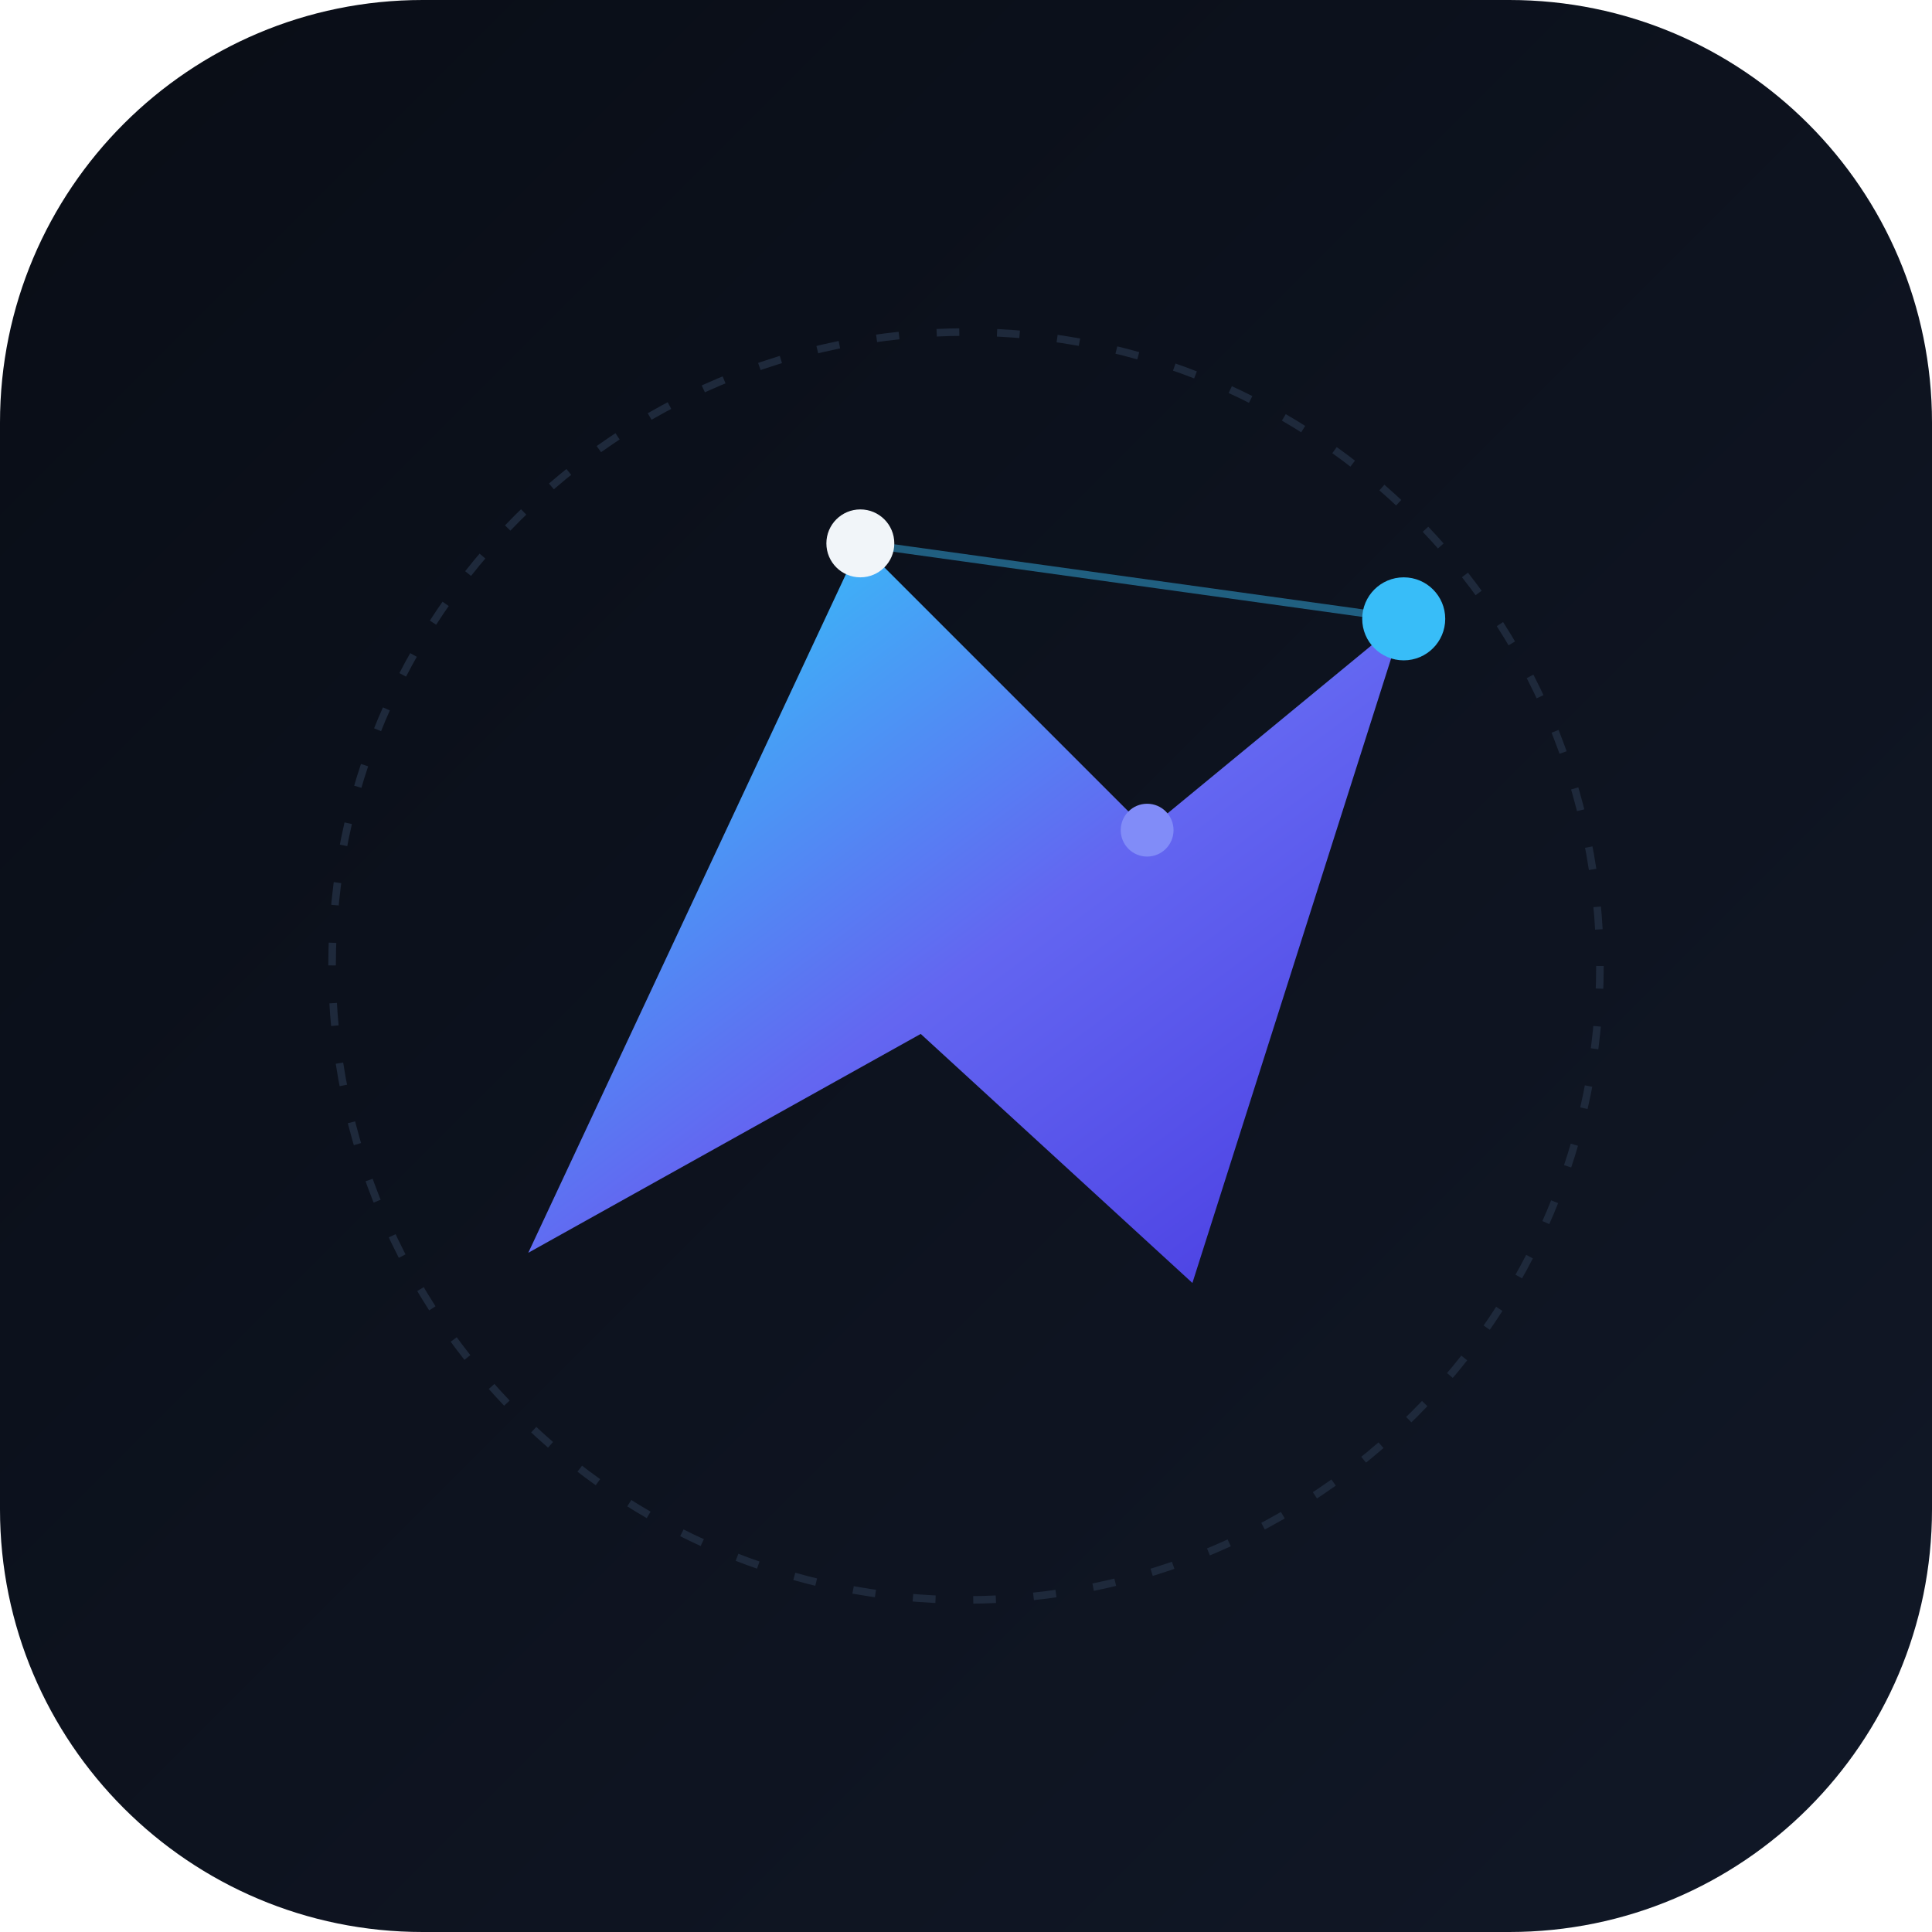
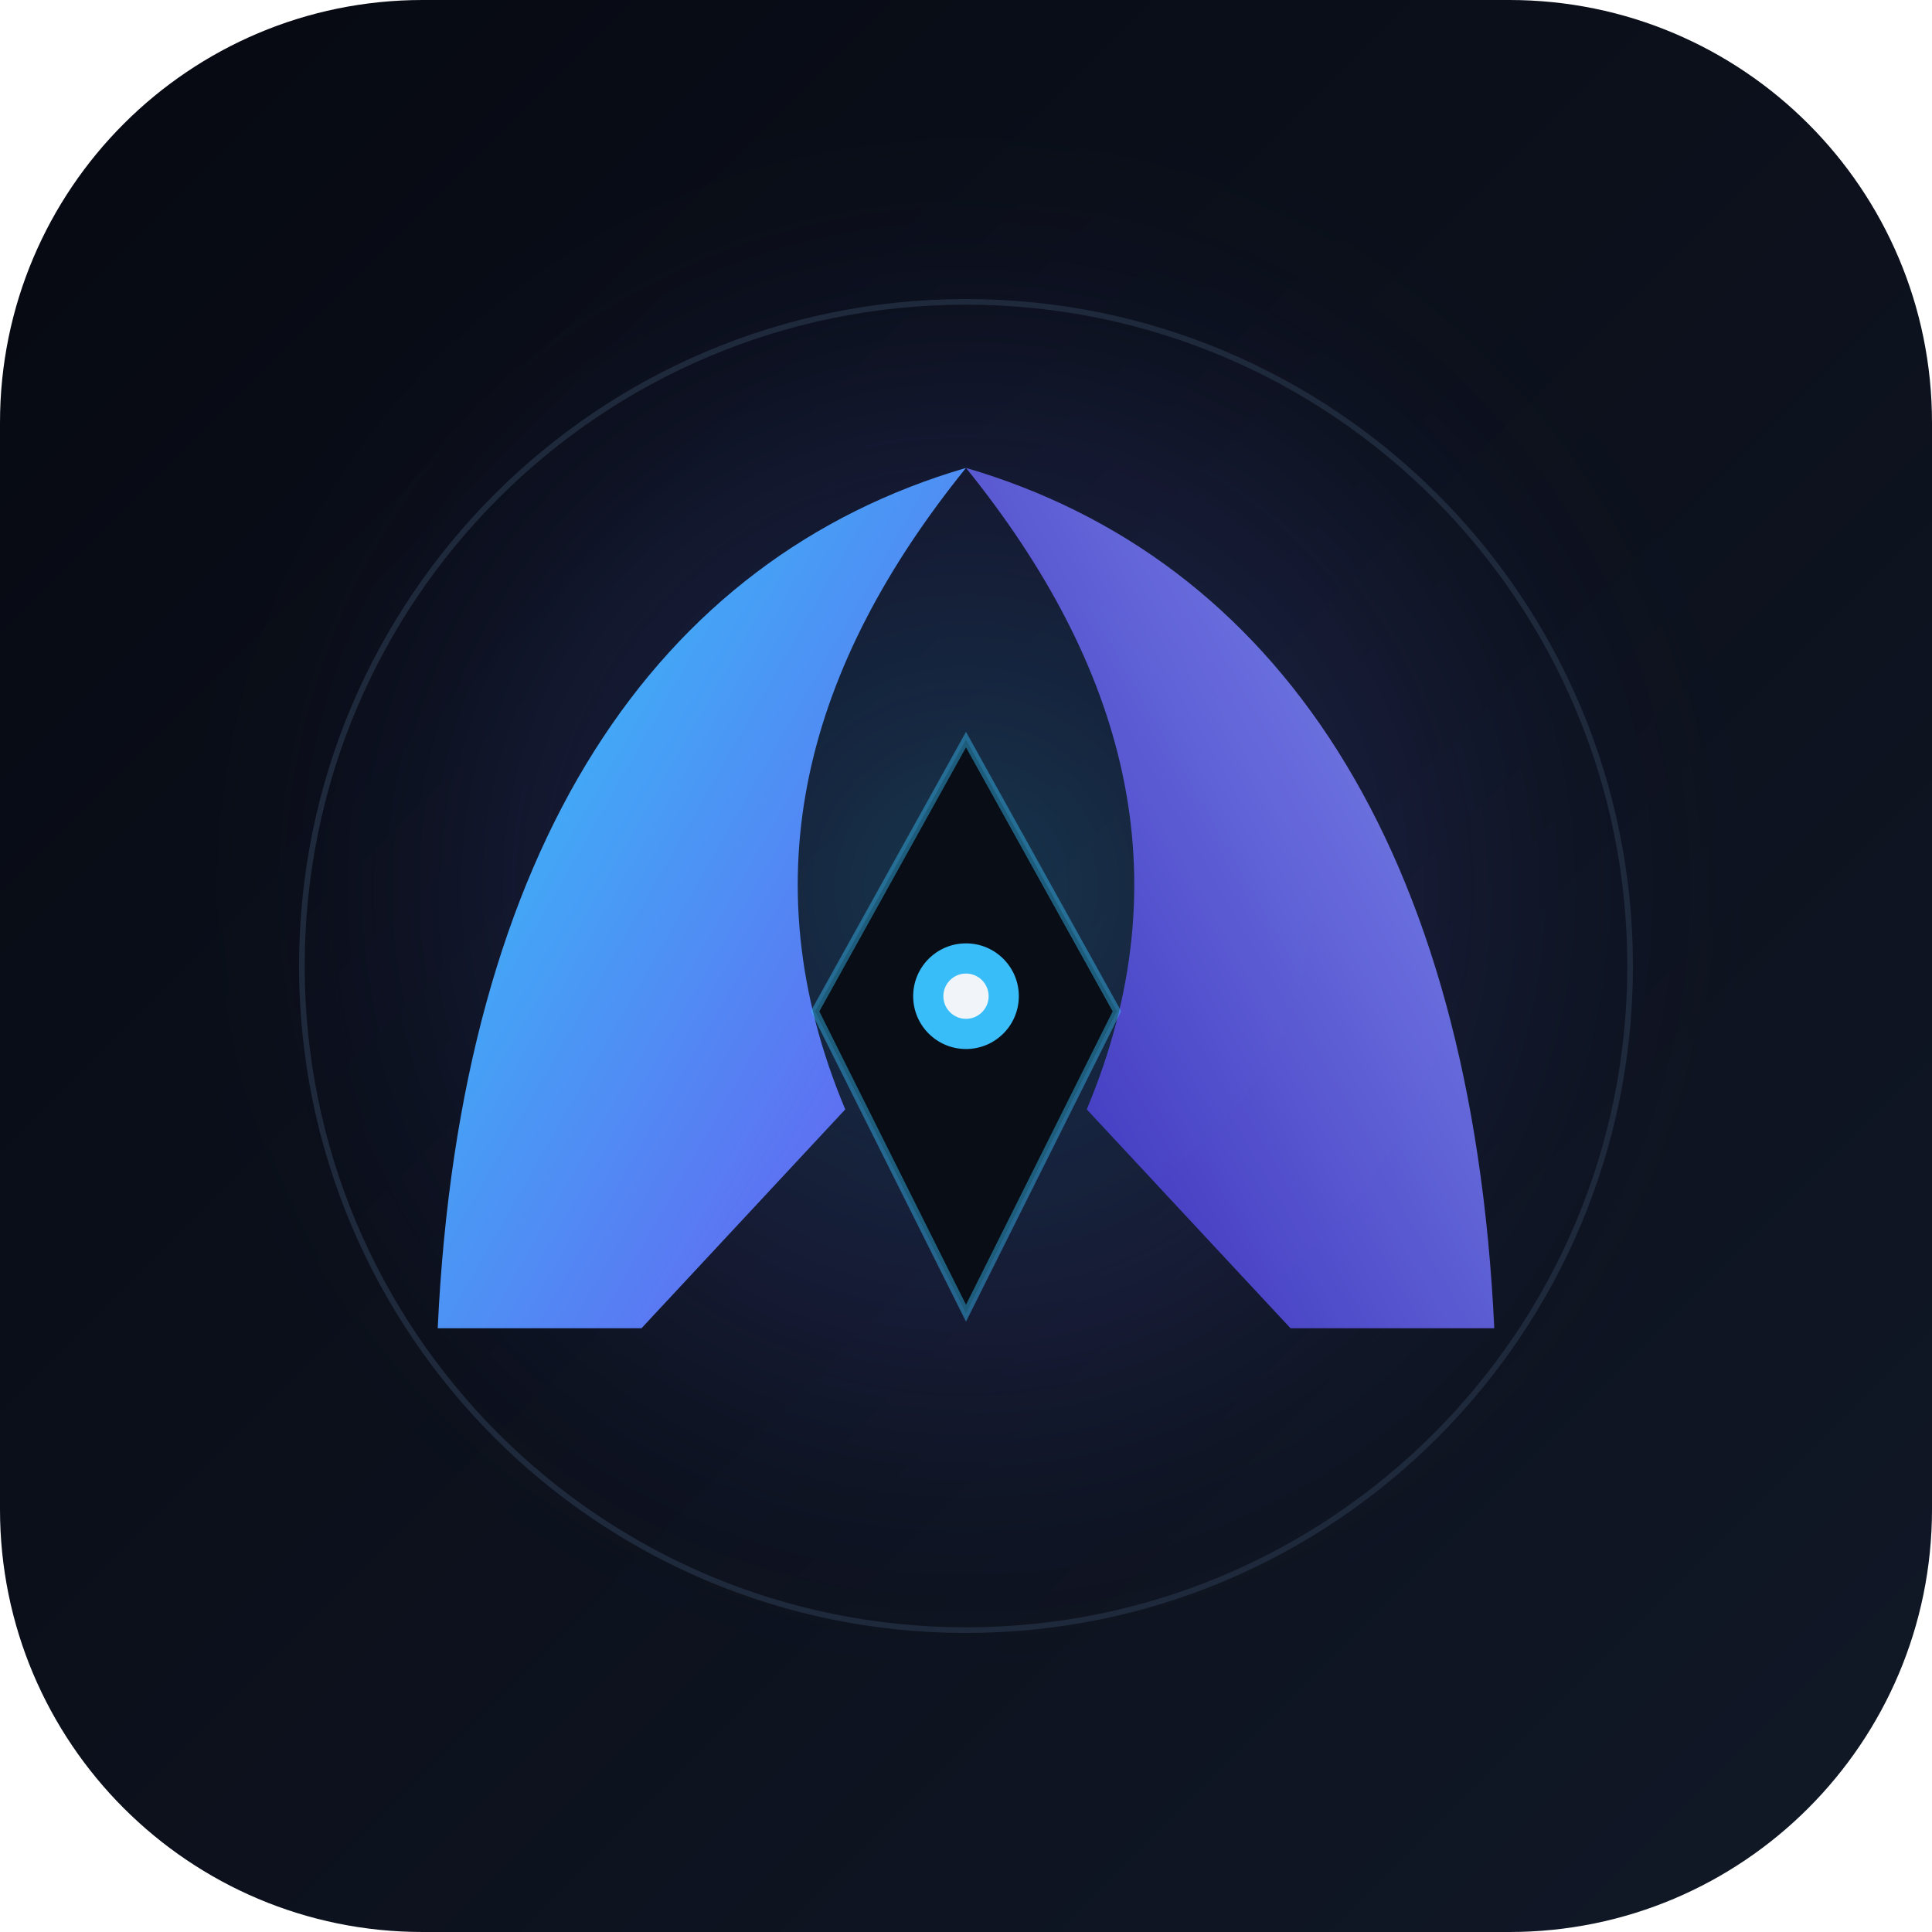
- <svg xmlns="http://www.w3.org/2000/svg" viewBox="0 0 512 512" width="512" height="512" role="img" aria-label="Muninn Labs Mark">
+ <svg xmlns="http://www.w3.org/2000/svg" viewBox="0 0 512 512" width="512" height="512" role="img" aria-label="Muninn Abstract Mark">
  <defs>
-     <linearGradient id="muninn-bg" x1="0%" y1="0%" x2="100%" y2="100%">
-       <stop offset="0%" stop-color="#090D16" />
+     <linearGradient id="bg-grad" x1="0%" y1="0%" x2="100%" y2="100%">
+       <stop offset="0%" stop-color="#060911" />
      <stop offset="100%" stop-color="#111827" />
    </linearGradient>
-     <linearGradient id="muninn-wing" x1="15%" y1="10%" x2="85%" y2="90%">
+     <radialGradient id="core-glow" cx="50%" cy="46%" r="42%">
+       <stop offset="0%" stop-color="#38BDF8" stop-opacity="0.22" />
+       <stop offset="55%" stop-color="#6366F1" stop-opacity="0.10" />
+       <stop offset="100%" stop-color="#060911" stop-opacity="0" />
+     </radialGradient>
+     <linearGradient id="wing-left" x1="10%" y1="15%" x2="85%" y2="85%">
      <stop offset="0%" stop-color="#38BDF8" />
-       <stop offset="55%" stop-color="#6366F1" />
-       <stop offset="100%" stop-color="#4F46E5" />
+       <stop offset="100%" stop-color="#6366F1" />
+     </linearGradient>
+     <linearGradient id="wing-right" x1="90%" y1="15%" x2="15%" y2="85%">
+       <stop offset="0%" stop-color="#818CF8" />
+       <stop offset="100%" stop-color="#4338CA" />
    </linearGradient>
  </defs>
-   <rect width="512" height="512" rx="112" fill="url(#muninn-bg)" />
-   <circle cx="256" cy="256" r="168" fill="none" stroke="#1E293B" stroke-width="2" stroke-dasharray="6 10" />
-   <path d="M 140 332 L 228 144 L 304 220 L 372 164 L 316 340 L 244 274 Z" fill="url(#muninn-wing)" />
-   <line x1="228" y1="144" x2="372" y2="164" stroke="#38BDF8" stroke-width="2" stroke-opacity="0.45" />
-   <circle cx="228" cy="144" r="9" fill="#F1F5F9" />
-   <circle cx="372" cy="164" r="11" fill="#38BDF8" />
-   <circle cx="304" cy="220" r="7" fill="#818CF8" />
+   <rect width="512" height="512" rx="112" fill="url(#bg-grad)" />
+   <rect width="512" height="512" rx="112" fill="url(#core-glow)" />
+   <circle cx="256" cy="256" r="176" fill="none" stroke="#1E293B" stroke-width="1.5" />
+   <path d="M 116 352 C 122 224, 174 148, 256 124 C 214 176, 198 232, 224 294 L 170 352 Z" fill="url(#wing-left)" />
+   <path d="M 396 352 C 390 224, 338 148, 256 124 C 298 176, 314 232, 288 294 L 342 352 Z" fill="url(#wing-right)" opacity="0.92" />
+   <path d="M 256 196 L 296 268 L 256 348 L 216 268 Z" fill="#090D16" stroke="#38BDF8" stroke-width="2" stroke-opacity="0.45" />
+   <circle cx="256" cy="264" r="14" fill="#38BDF8" />
+   <circle cx="256" cy="264" r="6" fill="#F1F5F9" />
</svg>
